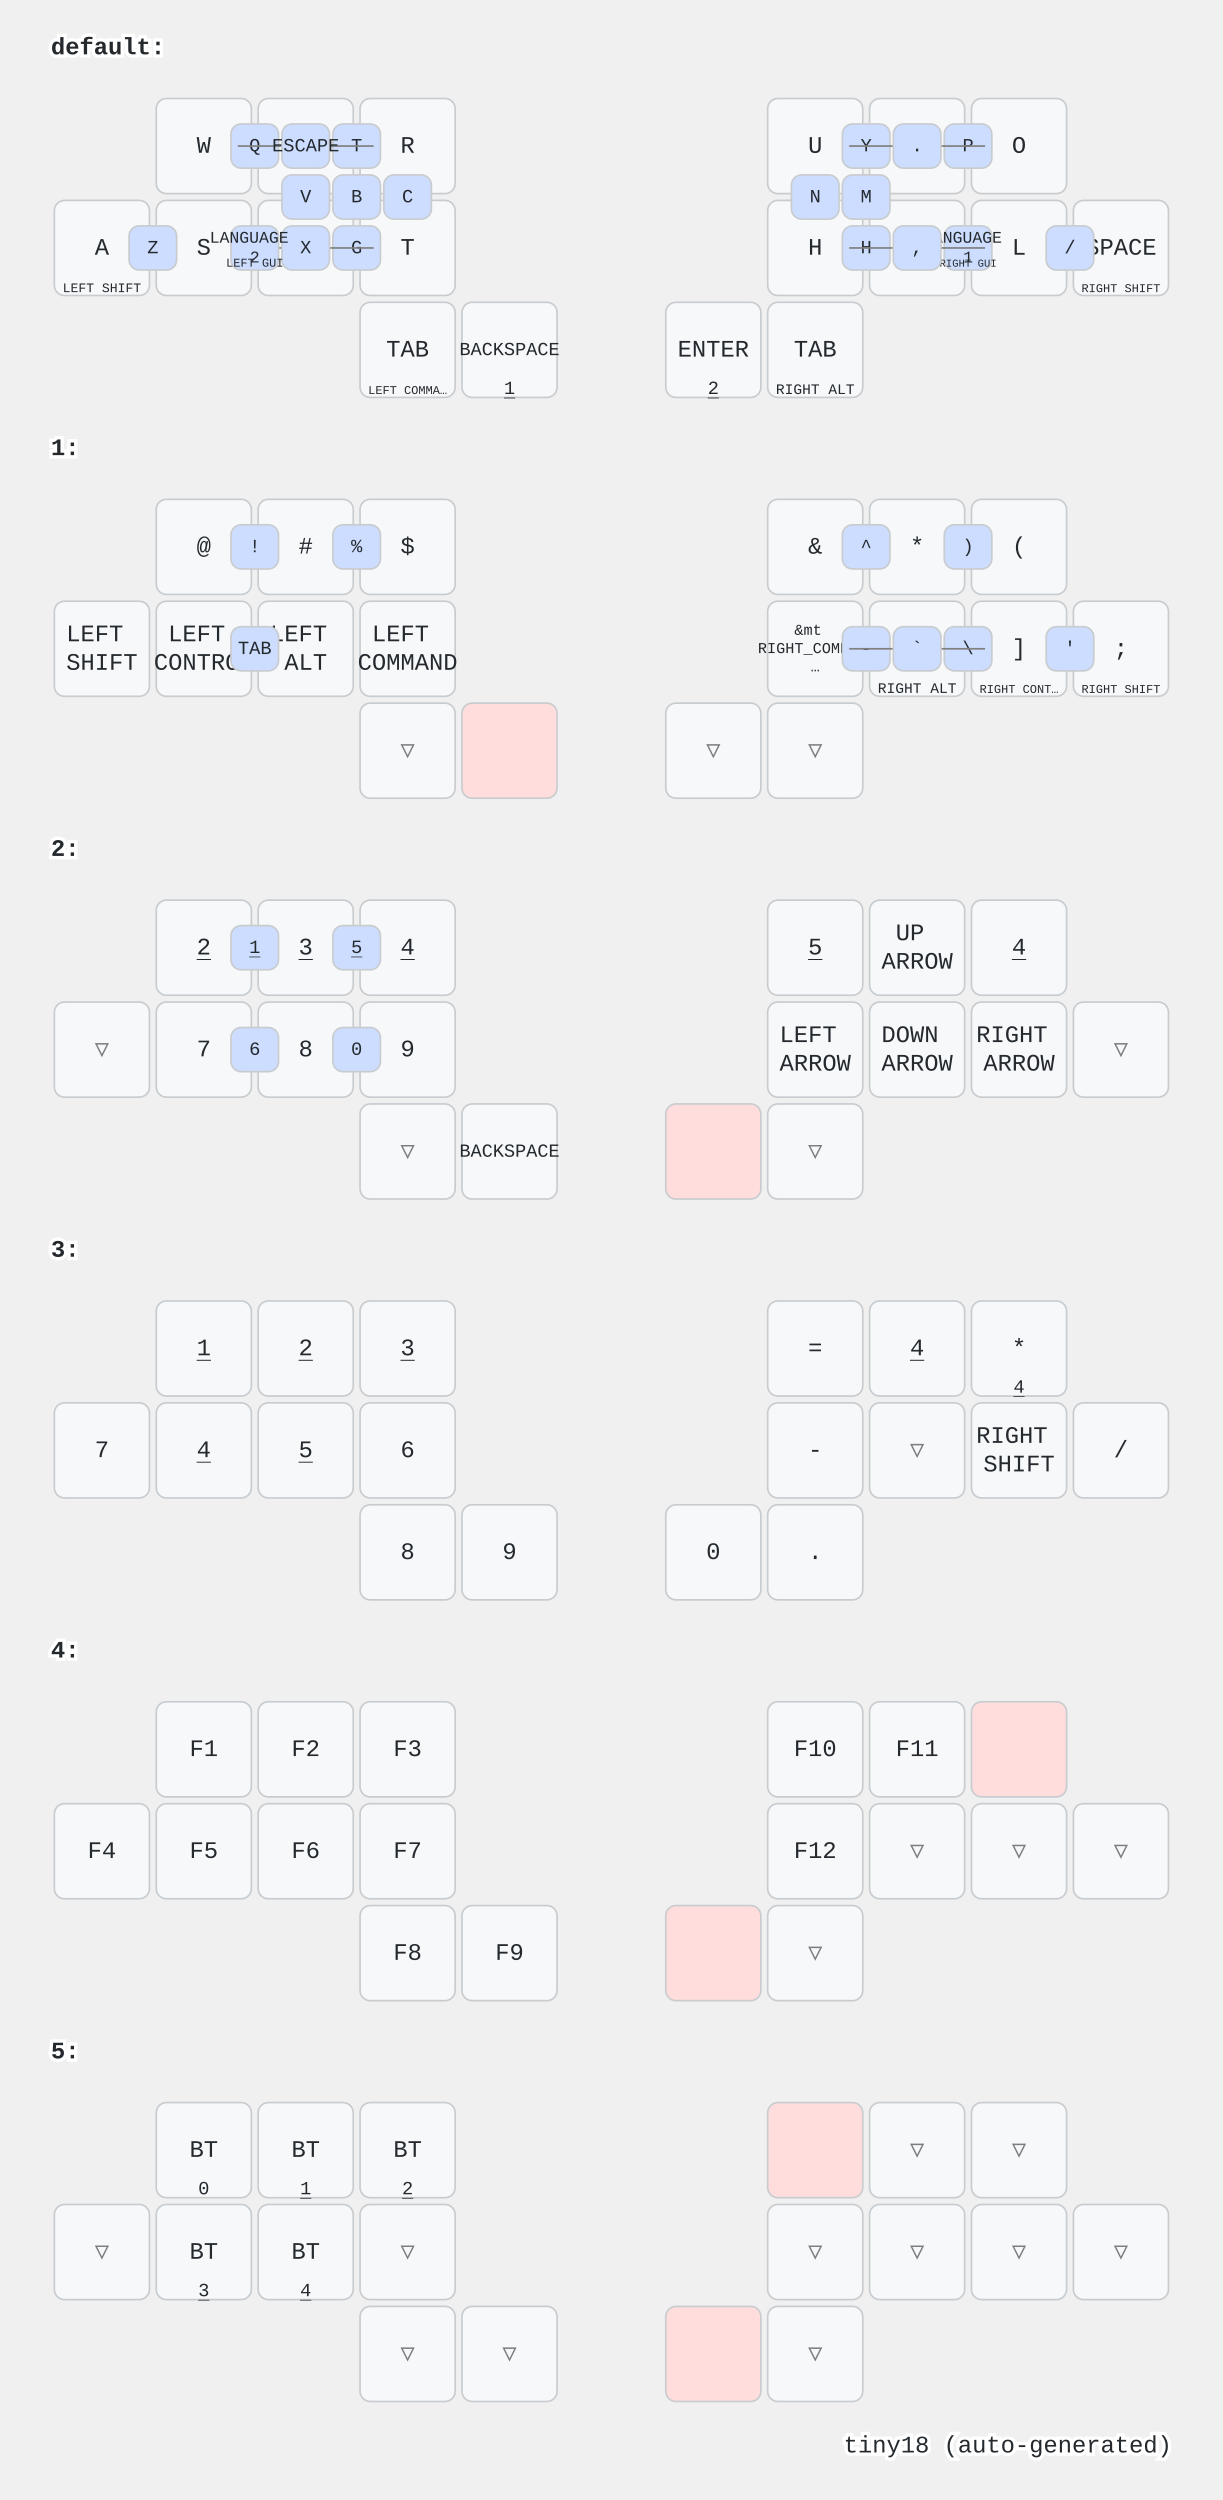
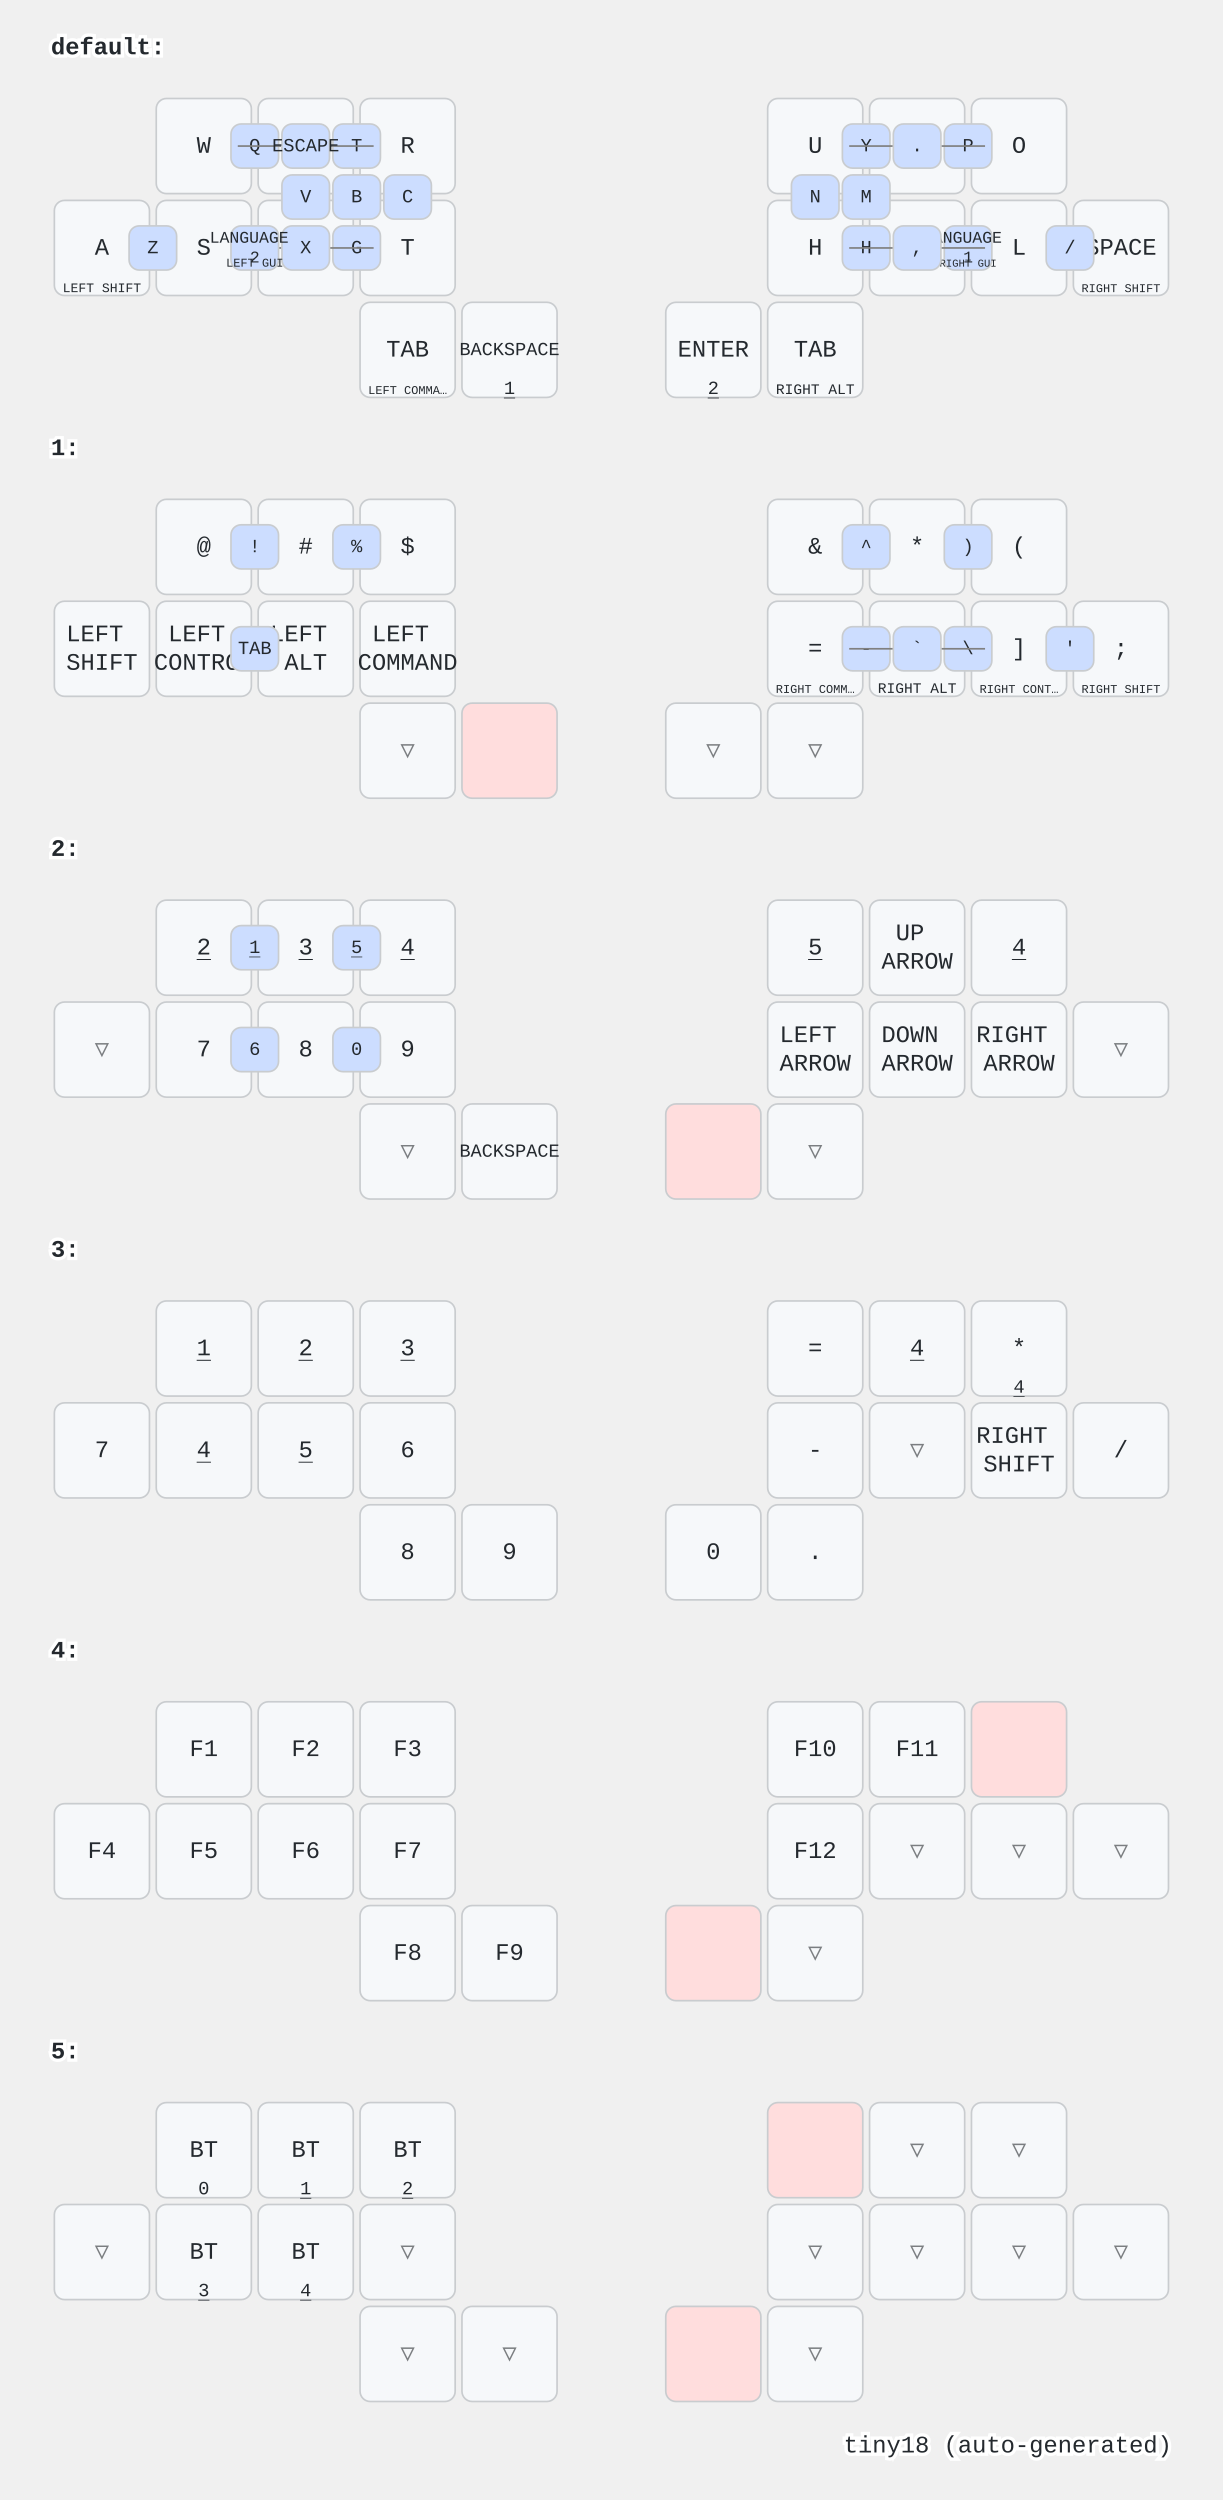
<svg xmlns="http://www.w3.org/2000/svg" width="720" height="1472" viewBox="0 0 720 1472" class="keymap">
  <style>/* inherit to force styles through use tags */
svg path {
    fill: inherit;
}

/* font and background color specifications */
svg.keymap {
    font-family: SFMono-Regular,Consolas,Liberation Mono,Menlo,monospace;
    font-size: 14px;
    font-kerning: normal;
    text-rendering: optimizeLegibility;
    fill: #24292e;
}

/* default key styling */
rect.key {
    fill: #f6f8fa;
}

rect.key, rect.combo {
    stroke: #c9cccf;
    stroke-width: 1;
}

/* default key side styling, only used is draw_key_sides is set */
rect.side {
    filter: brightness(90%);
}

/* color accent for combo boxes */
rect.combo, rect.combo-separate {
    fill: #cdf;
}

/* color accent for held keys */
rect.held, rect.combo.held {
    fill: #fdd;
}

/* color accent for ghost (optional) keys */
rect.ghost, rect.combo.ghost {
    stroke-dasharray: 4, 4;
    stroke-width: 2;
}

text {
    text-anchor: middle;
    dominant-baseline: middle;
}

/* styling for layer labels */
text.label {
    font-weight: bold;
    text-anchor: start;
    stroke: white;
    stroke-width: 4;
    paint-order: stroke;
}

/* styling for optional footer */
text.footer {
    text-anchor: end;
    dominant-baseline: auto;
    stroke: white;
    stroke-width: 4;
    paint-order: stroke;
}

/* styling for combo tap, and key non-tap label text */
text.combo, text.hold, text.shifted, text.left, text.right {
    font-size: 11px;
}

text.hold {
    text-anchor: middle;
    dominant-baseline: auto;
}

text.shifted {
    text-anchor: middle;
    dominant-baseline: hanging;
}

text.left {
    text-anchor: start;
}

text.right {
    text-anchor: end;
}

text.layer-activator {
    text-decoration: underline;
}

/* styling for hold/shifted label text in combo box */
text.combo.hold, text.combo.shifted, text.combo.left, text.combo.right {
    font-size: 8px;
}

/* lighter symbol for transparent keys */
text.trans {
    fill: #7b7e81;
}

/* styling for combo dendrons */
path.combo {
    stroke-width: 1;
    stroke: gray;
    fill: none;
}

/* Start Tabler Icons Cleanup */
/* cannot use height/width with glyphs */
.icon-tabler &gt; path {
    fill: inherit;
    stroke: inherit;
    stroke-width: 2;
}
/* hide tabler's default box */
.icon-tabler &gt; path[stroke="none"][fill="none"] {
    visibility: hidden;
}
/* End Tabler Icons Cleanup */
</style>
  <g transform="translate(30, 0)" class="layer-default">
    <text x="0" y="28" class="label" id="default">default:</text>
    <g transform="translate(0, 56)">
      <g transform="translate(90, 30)" class="key keypos-0">
        <rect rx="6" ry="6" x="-28" y="-28" width="56" height="56" class="key" />
        <text x="0" y="0" class="key tap">W</text>
      </g>
      <g transform="translate(150, 30)" class="key keypos-1">
        <rect rx="6" ry="6" x="-28" y="-28" width="56" height="56" class="key" />
        <text x="0" y="0" class="key tap">E</text>
      </g>
      <g transform="translate(210, 30)" class="key keypos-2">
        <rect rx="6" ry="6" x="-28" y="-28" width="56" height="56" class="key" />
        <text x="0" y="0" class="key tap">R</text>
      </g>
      <g transform="translate(450, 30)" class="key keypos-3">
        <rect rx="6" ry="6" x="-28" y="-28" width="56" height="56" class="key" />
        <text x="0" y="0" class="key tap">U</text>
      </g>
      <g transform="translate(510, 30)" class="key keypos-4">
        <rect rx="6" ry="6" x="-28" y="-28" width="56" height="56" class="key" />
        <text x="0" y="0" class="key tap">I</text>
      </g>
      <g transform="translate(570, 30)" class="key keypos-5">
        <rect rx="6" ry="6" x="-28" y="-28" width="56" height="56" class="key" />
        <text x="0" y="0" class="key tap">O</text>
      </g>
      <g transform="translate(30, 90)" class="key keypos-6">
        <rect rx="6" ry="6" x="-28" y="-28" width="56" height="56" class="key" />
        <text x="0" y="0" class="key tap">A</text>
        <text x="0" y="26" class="key hold">
          <tspan style="font-size: 70%">LEFT SHIFT</tspan>
        </text>
      </g>
      <g transform="translate(90, 90)" class="key keypos-7">
        <rect rx="6" ry="6" x="-28" y="-28" width="56" height="56" class="key" />
        <text x="0" y="0" class="key tap">S</text>
      </g>
      <g transform="translate(150, 90)" class="key keypos-8">
        <rect rx="6" ry="6" x="-28" y="-28" width="56" height="56" class="key" />
        <text x="0" y="0" class="key tap">D</text>
      </g>
      <g transform="translate(210, 90)" class="key keypos-9">
        <rect rx="6" ry="6" x="-28" y="-28" width="56" height="56" class="key" />
        <text x="0" y="0" class="key tap">T</text>
      </g>
      <g transform="translate(450, 90)" class="key keypos-10">
        <rect rx="6" ry="6" x="-28" y="-28" width="56" height="56" class="key" />
        <text x="0" y="0" class="key tap">H</text>
      </g>
      <g transform="translate(510, 90)" class="key keypos-11">
        <rect rx="6" ry="6" x="-28" y="-28" width="56" height="56" class="key" />
        <text x="0" y="0" class="key tap">K</text>
      </g>
      <g transform="translate(570, 90)" class="key keypos-12">
        <rect rx="6" ry="6" x="-28" y="-28" width="56" height="56" class="key" />
        <text x="0" y="0" class="key tap">L</text>
      </g>
      <g transform="translate(630, 90)" class="key keypos-13">
        <rect rx="6" ry="6" x="-28" y="-28" width="56" height="56" class="key" />
        <text x="0" y="0" class="key tap">SPACE</text>
        <text x="0" y="26" class="key hold">
          <tspan style="font-size: 64%">RIGHT SHIFT</tspan>
        </text>
      </g>
      <g transform="translate(210, 150)" class="key keypos-14">
        <rect rx="6" ry="6" x="-28" y="-28" width="56" height="56" class="key" />
        <text x="0" y="0" class="key tap">TAB</text>
        <text x="0" y="26" class="key hold">
          <tspan style="font-size: 64%">LEFT COMMA…</tspan>
        </text>
      </g>
      <g transform="translate(270, 150)" class="key keypos-15">
        <rect rx="6" ry="6" x="-28" y="-28" width="56" height="56" class="key" />
        <text x="0" y="0" class="key tap">
          <tspan style="font-size: 78%">BACKSPACE</tspan>
        </text>
        <a href="#x_x">
          <text x="0" y="26" class="key hold layer-activator">1</text>
        </a>
      </g>
      <g transform="translate(390, 150)" class="key keypos-16">
        <rect rx="6" ry="6" x="-28" y="-28" width="56" height="56" class="key" />
        <text x="0" y="0" class="key tap">ENTER</text>
        <a href="#x_x">
          <text x="0" y="26" class="key hold layer-activator">2</text>
        </a>
      </g>
      <g transform="translate(450, 150)" class="key keypos-17">
        <rect rx="6" ry="6" x="-28" y="-28" width="56" height="56" class="key" />
        <text x="0" y="0" class="key tap">TAB</text>
        <text x="0" y="26" class="key hold">
          <tspan style="font-size: 78%">RIGHT ALT</tspan>
        </text>
      </g>
      <g class="combo combopos-0">
        <rect rx="6" ry="6" x="106" y="17" width="28" height="26" class="combo" />
        <text x="120" y="30" class="combo tap">Q</text>
      </g>
      <g class="combo combopos-1">
        <rect rx="6" ry="6" x="166" y="17" width="28" height="26" class="combo" />
        <text x="180" y="30" class="combo tap">T</text>
      </g>
      <g class="combo combopos-2">
        <rect rx="6" ry="6" x="466" y="17" width="28" height="26" class="combo" />
        <text x="480" y="30" class="combo tap">Y</text>
      </g>
      <g class="combo combopos-3">
        <rect rx="6" ry="6" x="526" y="17" width="28" height="26" class="combo" />
        <text x="540" y="30" class="combo tap">P</text>
      </g>
      <g class="combo combopos-4">
        <rect rx="6" ry="6" x="166" y="77" width="28" height="26" class="combo" />
        <text x="180" y="90" class="combo tap">G</text>
      </g>
      <g class="combo combopos-5">
        <rect rx="6" ry="6" x="466" y="77" width="28" height="26" class="combo" />
        <text x="480" y="90" class="combo tap">H</text>
      </g>
      <g class="combo combopos-6">
        <rect rx="6" ry="6" x="196" y="47" width="28" height="26" class="combo" />
        <text x="210" y="60" class="combo tap">C</text>
      </g>
      <g class="combo combopos-7">
        <rect rx="6" ry="6" x="136" y="47" width="28" height="26" class="combo" />
        <text x="150" y="60" class="combo tap">V</text>
      </g>
      <g class="combo combopos-8">
        <rect rx="6" ry="6" x="166" y="47" width="28" height="26" class="combo" />
        <text x="180" y="60" class="combo tap">B</text>
      </g>
      <g class="combo combopos-9">
        <rect rx="6" ry="6" x="436" y="47" width="28" height="26" class="combo" />
        <text x="450" y="60" class="combo tap">N</text>
      </g>
      <g class="combo combopos-10">
        <rect rx="6" ry="6" x="466" y="47" width="28" height="26" class="combo" />
        <text x="480" y="60" class="combo tap">M</text>
      </g>
      <g class="combo combopos-11">
        <path d="M150,90 l-40,0" class="combo" />
        <path d="M150,90 l40,0" class="combo" />
        <rect rx="6" ry="6" x="136" y="77" width="28" height="26" class="combo" />
        <text x="150" y="90" class="combo tap">X</text>
      </g>
      <g class="combo combopos-12">
        <rect rx="6" ry="6" x="46" y="77" width="28" height="26" class="combo" />
        <text x="60" y="90" class="combo tap">Z</text>
      </g>
      <g class="combo combopos-13">
        <rect rx="6" ry="6" x="106" y="77" width="28" height="26" class="combo" />
        <text x="120" y="90" class="combo tap">
          <tspan x="120" dy="-0.6em" style="font-size: 88%">LANGUAGE</tspan>
          <tspan x="120" dy="1.2em" style="font-size: 88%">2</tspan>
        </text>
        <text x="120" y="101" class="combo hold">
          <tspan style="font-size: 88%">LEFT GUI</tspan>
        </text>
      </g>
      <g class="combo combopos-14">
        <rect rx="6" ry="6" x="526" y="77" width="28" height="26" class="combo" />
        <text x="540" y="90" class="combo tap">
          <tspan x="540" dy="-0.6em" style="font-size: 88%">LANGUAGE</tspan>
          <tspan x="540" dy="1.2em" style="font-size: 88%">1</tspan>
        </text>
        <text x="540" y="101" class="combo hold">
          <tspan style="font-size: 78%">RIGHT GUI</tspan>
        </text>
      </g>
      <g class="combo combopos-15">
        <path d="M150,30 l-40,0" class="combo" />
        <path d="M150,30 l40,0" class="combo" />
        <rect rx="6" ry="6" x="136" y="17" width="28" height="26" class="combo" />
        <text x="150" y="30" class="combo tap">ESCAPE</text>
      </g>
      <g class="combo combopos-16">
        <path d="M510,90 l-40,0" class="combo" />
        <path d="M510,90 l40,0" class="combo" />
        <rect rx="6" ry="6" x="496" y="77" width="28" height="26" class="combo" />
        <text x="510" y="90" class="combo tap">,</text>
      </g>
      <g class="combo combopos-17">
        <path d="M510,30 l-40,0" class="combo" />
        <path d="M510,30 l40,0" class="combo" />
        <rect rx="6" ry="6" x="496" y="17" width="28" height="26" class="combo" />
        <text x="510" y="30" class="combo tap">.</text>
      </g>
      <g class="combo combopos-18">
        <rect rx="6" ry="6" x="586" y="77" width="28" height="26" class="combo" />
        <text x="600" y="90" class="combo tap">/</text>
      </g>
    </g>
  </g>
  <g transform="translate(30, 236)" class="layer-1">
    <text x="0" y="28" class="label" id="x_x">1:</text>
    <g transform="translate(0, 56)">
      <g transform="translate(90, 30)" class="key keypos-0">
        <rect rx="6" ry="6" x="-28" y="-28" width="56" height="56" class="key" />
        <text x="0" y="0" class="key tap">@</text>
      </g>
      <g transform="translate(150, 30)" class="key keypos-1">
        <rect rx="6" ry="6" x="-28" y="-28" width="56" height="56" class="key" />
        <text x="0" y="0" class="key tap">#</text>
      </g>
      <g transform="translate(210, 30)" class="key keypos-2">
        <rect rx="6" ry="6" x="-28" y="-28" width="56" height="56" class="key" />
        <text x="0" y="0" class="key tap">$</text>
      </g>
      <g transform="translate(450, 30)" class="key keypos-3">
        <rect rx="6" ry="6" x="-28" y="-28" width="56" height="56" class="key" />
        <text x="0" y="0" class="key tap">&amp;</text>
      </g>
      <g transform="translate(510, 30)" class="key keypos-4">
        <rect rx="6" ry="6" x="-28" y="-28" width="56" height="56" class="key" />
        <text x="0" y="0" class="key tap">*</text>
      </g>
      <g transform="translate(570, 30)" class="key keypos-5">
        <rect rx="6" ry="6" x="-28" y="-28" width="56" height="56" class="key" />
        <text x="0" y="0" class="key tap">(</text>
      </g>
      <g transform="translate(30, 90)" class="key keypos-6">
        <rect rx="6" ry="6" x="-28" y="-28" width="56" height="56" class="key" />
        <text x="0" y="0" class="key tap">
          <tspan x="0" dy="-0.6em">LEFT</tspan>
          <tspan x="0" dy="1.2em">SHIFT</tspan>
        </text>
      </g>
      <g transform="translate(90, 90)" class="key keypos-7">
        <rect rx="6" ry="6" x="-28" y="-28" width="56" height="56" class="key" />
        <text x="0" y="0" class="key tap">
          <tspan x="0" dy="-0.6em">LEFT</tspan>
          <tspan x="0" dy="1.2em">CONTROL</tspan>
        </text>
      </g>
      <g transform="translate(150, 90)" class="key keypos-8">
        <rect rx="6" ry="6" x="-28" y="-28" width="56" height="56" class="key" />
        <text x="0" y="0" class="key tap">
          <tspan x="0" dy="-0.6em">LEFT</tspan>
          <tspan x="0" dy="1.2em">ALT</tspan>
        </text>
      </g>
      <g transform="translate(210, 90)" class="key keypos-9">
        <rect rx="6" ry="6" x="-28" y="-28" width="56" height="56" class="key" />
        <text x="0" y="0" class="key tap">
          <tspan x="0" dy="-0.6em">LEFT</tspan>
          <tspan x="0" dy="1.2em">COMMAND</tspan>
        </text>
      </g>
      <g transform="translate(450, 90)" class="key keypos-10">
        <rect rx="6" ry="6" x="-28" y="-28" width="56" height="56" class="key" />
-         <text x="0" y="0" class="key tap">
-           <tspan x="0" dy="-1.2em" style="font-size: 64%">&amp;mt</tspan>
-           <tspan x="0" dy="1.2em" style="font-size: 64%">RIGHT_COMM…</tspan>
-           <tspan x="0" dy="1.2em" style="font-size: 64%">…</tspan>
+         <text x="0" y="0" class="key tap">=</text>
+         <text x="0" y="26" class="key hold">
+           <tspan style="font-size: 64%">RIGHT COMM…</tspan>
        </text>
      </g>
      <g transform="translate(510, 90)" class="key keypos-11">
        <rect rx="6" ry="6" x="-28" y="-28" width="56" height="56" class="key" />
        <text x="0" y="0" class="key tap">[</text>
        <text x="0" y="26" class="key hold">
          <tspan style="font-size: 78%">RIGHT ALT</tspan>
        </text>
      </g>
      <g transform="translate(570, 90)" class="key keypos-12">
        <rect rx="6" ry="6" x="-28" y="-28" width="56" height="56" class="key" />
        <text x="0" y="0" class="key tap">]</text>
        <text x="0" y="26" class="key hold">
          <tspan style="font-size: 64%">RIGHT CONT…</tspan>
        </text>
      </g>
      <g transform="translate(630, 90)" class="key keypos-13">
        <rect rx="6" ry="6" x="-28" y="-28" width="56" height="56" class="key" />
        <text x="0" y="0" class="key tap">;</text>
        <text x="0" y="26" class="key hold">
          <tspan style="font-size: 64%">RIGHT SHIFT</tspan>
        </text>
      </g>
      <g transform="translate(210, 150)" class="key trans keypos-14">
        <rect rx="6" ry="6" x="-28" y="-28" width="56" height="56" class="key trans" />
        <text x="0" y="0" class="key trans tap">▽</text>
      </g>
      <g transform="translate(270, 150)" class="key held keypos-15">
        <rect rx="6" ry="6" x="-28" y="-28" width="56" height="56" class="key held" />
      </g>
      <g transform="translate(390, 150)" class="key trans keypos-16">
        <rect rx="6" ry="6" x="-28" y="-28" width="56" height="56" class="key trans" />
        <text x="0" y="0" class="key trans tap">▽</text>
      </g>
      <g transform="translate(450, 150)" class="key trans keypos-17">
        <rect rx="6" ry="6" x="-28" y="-28" width="56" height="56" class="key trans" />
        <text x="0" y="0" class="key trans tap">▽</text>
      </g>
      <g class="combo combopos-0">
        <rect rx="6" ry="6" x="586" y="77" width="28" height="26" class="combo" />
        <text x="600" y="90" class="combo tap">'</text>
      </g>
      <g class="combo combopos-1">
        <rect rx="6" ry="6" x="106" y="17" width="28" height="26" class="combo" />
        <text x="120" y="30" class="combo tap">!</text>
      </g>
      <g class="combo combopos-2">
        <rect rx="6" ry="6" x="166" y="17" width="28" height="26" class="combo" />
        <text x="180" y="30" class="combo tap">%</text>
      </g>
      <g class="combo combopos-3">
        <rect rx="6" ry="6" x="466" y="17" width="28" height="26" class="combo" />
        <text x="480" y="30" class="combo tap">^</text>
      </g>
      <g class="combo combopos-4">
        <rect rx="6" ry="6" x="526" y="17" width="28" height="26" class="combo" />
        <text x="540" y="30" class="combo tap">)</text>
      </g>
      <g class="combo combopos-5">
        <rect rx="6" ry="6" x="106" y="77" width="28" height="26" class="combo" />
        <text x="120" y="90" class="combo tap">TAB</text>
      </g>
      <g class="combo combopos-6">
        <rect rx="6" ry="6" x="466" y="77" width="28" height="26" class="combo" />
        <text x="480" y="90" class="combo tap">-</text>
      </g>
      <g class="combo combopos-7">
        <rect rx="6" ry="6" x="526" y="77" width="28" height="26" class="combo" />
        <text x="540" y="90" class="combo tap">\</text>
      </g>
      <g class="combo combopos-8">
        <path d="M510,90 l-40,0" class="combo" />
        <path d="M510,90 l40,0" class="combo" />
        <rect rx="6" ry="6" x="496" y="77" width="28" height="26" class="combo" />
        <text x="510" y="90" class="combo tap">`</text>
      </g>
    </g>
  </g>
  <g transform="translate(30, 472)" class="layer-2">
    <text x="0" y="28" class="label" id="x_x">2:</text>
    <g transform="translate(0, 56)">
      <g transform="translate(90, 30)" class="key keypos-0">
        <rect rx="6" ry="6" x="-28" y="-28" width="56" height="56" class="key" />
        <a href="#x_x">
          <text x="0" y="0" class="key tap layer-activator">2</text>
        </a>
      </g>
      <g transform="translate(150, 30)" class="key keypos-1">
        <rect rx="6" ry="6" x="-28" y="-28" width="56" height="56" class="key" />
        <a href="#x_x">
          <text x="0" y="0" class="key tap layer-activator">3</text>
        </a>
      </g>
      <g transform="translate(210, 30)" class="key keypos-2">
        <rect rx="6" ry="6" x="-28" y="-28" width="56" height="56" class="key" />
        <a href="#x_x">
          <text x="0" y="0" class="key tap layer-activator">4</text>
        </a>
      </g>
      <g transform="translate(450, 30)" class="key keypos-3">
        <rect rx="6" ry="6" x="-28" y="-28" width="56" height="56" class="key" />
        <a href="#x_x">
          <text x="0" y="0" class="key tap layer-activator">5</text>
        </a>
      </g>
      <g transform="translate(510, 30)" class="key keypos-4">
        <rect rx="6" ry="6" x="-28" y="-28" width="56" height="56" class="key" />
        <text x="0" y="0" class="key tap">
          <tspan x="0" dy="-0.6em">UP</tspan>
          <tspan x="0" dy="1.2em">ARROW</tspan>
        </text>
      </g>
      <g transform="translate(570, 30)" class="key keypos-5">
        <rect rx="6" ry="6" x="-28" y="-28" width="56" height="56" class="key" />
        <a href="#x_x">
          <text x="0" y="0" class="key tap layer-activator">4</text>
        </a>
      </g>
      <g transform="translate(30, 90)" class="key trans keypos-6">
        <rect rx="6" ry="6" x="-28" y="-28" width="56" height="56" class="key trans" />
        <text x="0" y="0" class="key trans tap">▽</text>
      </g>
      <g transform="translate(90, 90)" class="key keypos-7">
        <rect rx="6" ry="6" x="-28" y="-28" width="56" height="56" class="key" />
        <text x="0" y="0" class="key tap">7</text>
      </g>
      <g transform="translate(150, 90)" class="key keypos-8">
        <rect rx="6" ry="6" x="-28" y="-28" width="56" height="56" class="key" />
        <text x="0" y="0" class="key tap">8</text>
      </g>
      <g transform="translate(210, 90)" class="key keypos-9">
        <rect rx="6" ry="6" x="-28" y="-28" width="56" height="56" class="key" />
        <text x="0" y="0" class="key tap">9</text>
      </g>
      <g transform="translate(450, 90)" class="key keypos-10">
        <rect rx="6" ry="6" x="-28" y="-28" width="56" height="56" class="key" />
        <text x="0" y="0" class="key tap">
          <tspan x="0" dy="-0.6em">LEFT</tspan>
          <tspan x="0" dy="1.2em">ARROW</tspan>
        </text>
      </g>
      <g transform="translate(510, 90)" class="key keypos-11">
        <rect rx="6" ry="6" x="-28" y="-28" width="56" height="56" class="key" />
        <text x="0" y="0" class="key tap">
          <tspan x="0" dy="-0.6em">DOWN</tspan>
          <tspan x="0" dy="1.2em">ARROW</tspan>
        </text>
      </g>
      <g transform="translate(570, 90)" class="key keypos-12">
        <rect rx="6" ry="6" x="-28" y="-28" width="56" height="56" class="key" />
        <text x="0" y="0" class="key tap">
          <tspan x="0" dy="-0.6em">RIGHT</tspan>
          <tspan x="0" dy="1.2em">ARROW</tspan>
        </text>
      </g>
      <g transform="translate(630, 90)" class="key trans keypos-13">
        <rect rx="6" ry="6" x="-28" y="-28" width="56" height="56" class="key trans" />
        <text x="0" y="0" class="key trans tap">▽</text>
      </g>
      <g transform="translate(210, 150)" class="key trans keypos-14">
        <rect rx="6" ry="6" x="-28" y="-28" width="56" height="56" class="key trans" />
        <text x="0" y="0" class="key trans tap">▽</text>
      </g>
      <g transform="translate(270, 150)" class="key keypos-15">
        <rect rx="6" ry="6" x="-28" y="-28" width="56" height="56" class="key" />
        <text x="0" y="0" class="key tap">
          <tspan style="font-size: 78%">BACKSPACE</tspan>
        </text>
      </g>
      <g transform="translate(390, 150)" class="key held keypos-16">
        <rect rx="6" ry="6" x="-28" y="-28" width="56" height="56" class="key held" />
      </g>
      <g transform="translate(450, 150)" class="key trans keypos-17">
        <rect rx="6" ry="6" x="-28" y="-28" width="56" height="56" class="key trans" />
        <text x="0" y="0" class="key trans tap">▽</text>
      </g>
      <g class="combo combopos-0">
        <rect rx="6" ry="6" x="106" y="17" width="28" height="26" class="combo" />
        <a href="#x_x">
          <text x="120" y="30" class="combo tap layer-activator">1</text>
        </a>
      </g>
      <g class="combo combopos-1">
        <rect rx="6" ry="6" x="166" y="17" width="28" height="26" class="combo" />
        <a href="#x_x">
          <text x="180" y="30" class="combo tap layer-activator">5</text>
        </a>
      </g>
      <g class="combo combopos-2">
        <rect rx="6" ry="6" x="106" y="77" width="28" height="26" class="combo" />
        <text x="120" y="90" class="combo tap">6</text>
      </g>
      <g class="combo combopos-3">
        <rect rx="6" ry="6" x="166" y="77" width="28" height="26" class="combo" />
        <text x="180" y="90" class="combo tap">0</text>
      </g>
    </g>
  </g>
  <g transform="translate(30, 708)" class="layer-3">
    <text x="0" y="28" class="label" id="x_x">3:</text>
    <g transform="translate(0, 56)">
      <g transform="translate(90, 30)" class="key keypos-0">
        <rect rx="6" ry="6" x="-28" y="-28" width="56" height="56" class="key" />
        <a href="#x_x">
          <text x="0" y="0" class="key tap layer-activator">1</text>
        </a>
      </g>
      <g transform="translate(150, 30)" class="key keypos-1">
        <rect rx="6" ry="6" x="-28" y="-28" width="56" height="56" class="key" />
        <a href="#x_x">
          <text x="0" y="0" class="key tap layer-activator">2</text>
        </a>
      </g>
      <g transform="translate(210, 30)" class="key keypos-2">
        <rect rx="6" ry="6" x="-28" y="-28" width="56" height="56" class="key" />
        <a href="#x_x">
          <text x="0" y="0" class="key tap layer-activator">3</text>
        </a>
      </g>
      <g transform="translate(450, 30)" class="key keypos-3">
        <rect rx="6" ry="6" x="-28" y="-28" width="56" height="56" class="key" />
        <text x="0" y="0" class="key tap">=</text>
      </g>
      <g transform="translate(510, 30)" class="key keypos-4">
        <rect rx="6" ry="6" x="-28" y="-28" width="56" height="56" class="key" />
        <a href="#x_x">
          <text x="0" y="0" class="key tap layer-activator">4</text>
        </a>
      </g>
      <g transform="translate(570, 30)" class="key keypos-5">
        <rect rx="6" ry="6" x="-28" y="-28" width="56" height="56" class="key" />
        <text x="0" y="0" class="key tap">*</text>
        <a href="#x_x">
          <text x="0" y="26" class="key hold layer-activator">4</text>
        </a>
      </g>
      <g transform="translate(30, 90)" class="key keypos-6">
        <rect rx="6" ry="6" x="-28" y="-28" width="56" height="56" class="key" />
        <text x="0" y="0" class="key tap">7</text>
      </g>
      <g transform="translate(90, 90)" class="key keypos-7">
        <rect rx="6" ry="6" x="-28" y="-28" width="56" height="56" class="key" />
        <a href="#x_x">
          <text x="0" y="0" class="key tap layer-activator">4</text>
        </a>
      </g>
      <g transform="translate(150, 90)" class="key keypos-8">
        <rect rx="6" ry="6" x="-28" y="-28" width="56" height="56" class="key" />
        <a href="#x_x">
          <text x="0" y="0" class="key tap layer-activator">5</text>
        </a>
      </g>
      <g transform="translate(210, 90)" class="key keypos-9">
        <rect rx="6" ry="6" x="-28" y="-28" width="56" height="56" class="key" />
        <text x="0" y="0" class="key tap">6</text>
      </g>
      <g transform="translate(450, 90)" class="key keypos-10">
        <rect rx="6" ry="6" x="-28" y="-28" width="56" height="56" class="key" />
        <text x="0" y="0" class="key tap">-</text>
      </g>
      <g transform="translate(510, 90)" class="key trans keypos-11">
        <rect rx="6" ry="6" x="-28" y="-28" width="56" height="56" class="key trans" />
        <text x="0" y="0" class="key trans tap">▽</text>
      </g>
      <g transform="translate(570, 90)" class="key keypos-12">
        <rect rx="6" ry="6" x="-28" y="-28" width="56" height="56" class="key" />
        <text x="0" y="0" class="key tap">
          <tspan x="0" dy="-0.6em">RIGHT</tspan>
          <tspan x="0" dy="1.2em">SHIFT</tspan>
        </text>
      </g>
      <g transform="translate(630, 90)" class="key keypos-13">
        <rect rx="6" ry="6" x="-28" y="-28" width="56" height="56" class="key" />
        <text x="0" y="0" class="key tap">/</text>
      </g>
      <g transform="translate(210, 150)" class="key keypos-14">
        <rect rx="6" ry="6" x="-28" y="-28" width="56" height="56" class="key" />
        <text x="0" y="0" class="key tap">8</text>
      </g>
      <g transform="translate(270, 150)" class="key keypos-15">
        <rect rx="6" ry="6" x="-28" y="-28" width="56" height="56" class="key" />
        <text x="0" y="0" class="key tap">9</text>
      </g>
      <g transform="translate(390, 150)" class="key keypos-16">
        <rect rx="6" ry="6" x="-28" y="-28" width="56" height="56" class="key" />
        <text x="0" y="0" class="key tap">0</text>
      </g>
      <g transform="translate(450, 150)" class="key keypos-17">
        <rect rx="6" ry="6" x="-28" y="-28" width="56" height="56" class="key" />
        <text x="0" y="0" class="key tap">.</text>
      </g>
    </g>
  </g>
  <g transform="translate(30, 944)" class="layer-4">
    <text x="0" y="28" class="label" id="x_x">4:</text>
    <g transform="translate(0, 56)">
      <g transform="translate(90, 30)" class="key keypos-0">
        <rect rx="6" ry="6" x="-28" y="-28" width="56" height="56" class="key" />
        <text x="0" y="0" class="key tap">F1</text>
      </g>
      <g transform="translate(150, 30)" class="key keypos-1">
        <rect rx="6" ry="6" x="-28" y="-28" width="56" height="56" class="key" />
        <text x="0" y="0" class="key tap">F2</text>
      </g>
      <g transform="translate(210, 30)" class="key keypos-2">
        <rect rx="6" ry="6" x="-28" y="-28" width="56" height="56" class="key" />
        <text x="0" y="0" class="key tap">F3</text>
      </g>
      <g transform="translate(450, 30)" class="key keypos-3">
        <rect rx="6" ry="6" x="-28" y="-28" width="56" height="56" class="key" />
        <text x="0" y="0" class="key tap">F10</text>
      </g>
      <g transform="translate(510, 30)" class="key keypos-4">
        <rect rx="6" ry="6" x="-28" y="-28" width="56" height="56" class="key" />
        <text x="0" y="0" class="key tap">F11</text>
      </g>
      <g transform="translate(570, 30)" class="key held keypos-5">
        <rect rx="6" ry="6" x="-28" y="-28" width="56" height="56" class="key held" />
      </g>
      <g transform="translate(30, 90)" class="key keypos-6">
        <rect rx="6" ry="6" x="-28" y="-28" width="56" height="56" class="key" />
        <text x="0" y="0" class="key tap">F4</text>
      </g>
      <g transform="translate(90, 90)" class="key keypos-7">
        <rect rx="6" ry="6" x="-28" y="-28" width="56" height="56" class="key" />
        <text x="0" y="0" class="key tap">F5</text>
      </g>
      <g transform="translate(150, 90)" class="key keypos-8">
        <rect rx="6" ry="6" x="-28" y="-28" width="56" height="56" class="key" />
        <text x="0" y="0" class="key tap">F6</text>
      </g>
      <g transform="translate(210, 90)" class="key keypos-9">
        <rect rx="6" ry="6" x="-28" y="-28" width="56" height="56" class="key" />
        <text x="0" y="0" class="key tap">F7</text>
      </g>
      <g transform="translate(450, 90)" class="key keypos-10">
        <rect rx="6" ry="6" x="-28" y="-28" width="56" height="56" class="key" />
        <text x="0" y="0" class="key tap">F12</text>
      </g>
      <g transform="translate(510, 90)" class="key trans keypos-11">
        <rect rx="6" ry="6" x="-28" y="-28" width="56" height="56" class="key trans" />
        <text x="0" y="0" class="key trans tap">▽</text>
      </g>
      <g transform="translate(570, 90)" class="key trans keypos-12">
        <rect rx="6" ry="6" x="-28" y="-28" width="56" height="56" class="key trans" />
        <text x="0" y="0" class="key trans tap">▽</text>
      </g>
      <g transform="translate(630, 90)" class="key trans keypos-13">
        <rect rx="6" ry="6" x="-28" y="-28" width="56" height="56" class="key trans" />
        <text x="0" y="0" class="key trans tap">▽</text>
      </g>
      <g transform="translate(210, 150)" class="key keypos-14">
        <rect rx="6" ry="6" x="-28" y="-28" width="56" height="56" class="key" />
        <text x="0" y="0" class="key tap">F8</text>
      </g>
      <g transform="translate(270, 150)" class="key keypos-15">
        <rect rx="6" ry="6" x="-28" y="-28" width="56" height="56" class="key" />
        <text x="0" y="0" class="key tap">F9</text>
      </g>
      <g transform="translate(390, 150)" class="key held keypos-16">
        <rect rx="6" ry="6" x="-28" y="-28" width="56" height="56" class="key held" />
      </g>
      <g transform="translate(450, 150)" class="key trans keypos-17">
        <rect rx="6" ry="6" x="-28" y="-28" width="56" height="56" class="key trans" />
        <text x="0" y="0" class="key trans tap">▽</text>
      </g>
    </g>
  </g>
  <g transform="translate(30, 1180)" class="layer-5">
    <text x="0" y="28" class="label" id="x_x">5:</text>
    <g transform="translate(0, 56)">
      <g transform="translate(90, 30)" class="key keypos-0">
        <rect rx="6" ry="6" x="-28" y="-28" width="56" height="56" class="key" />
        <text x="0" y="0" class="key tap">BT</text>
        <text x="0" y="26" class="key hold">0</text>
      </g>
      <g transform="translate(150, 30)" class="key keypos-1">
        <rect rx="6" ry="6" x="-28" y="-28" width="56" height="56" class="key" />
        <text x="0" y="0" class="key tap">BT</text>
        <a href="#x_x">
          <text x="0" y="26" class="key hold layer-activator">1</text>
        </a>
      </g>
      <g transform="translate(210, 30)" class="key keypos-2">
        <rect rx="6" ry="6" x="-28" y="-28" width="56" height="56" class="key" />
        <text x="0" y="0" class="key tap">BT</text>
        <a href="#x_x">
          <text x="0" y="26" class="key hold layer-activator">2</text>
        </a>
      </g>
      <g transform="translate(450, 30)" class="key held keypos-3">
        <rect rx="6" ry="6" x="-28" y="-28" width="56" height="56" class="key held" />
      </g>
      <g transform="translate(510, 30)" class="key trans keypos-4">
        <rect rx="6" ry="6" x="-28" y="-28" width="56" height="56" class="key trans" />
        <text x="0" y="0" class="key trans tap">▽</text>
      </g>
      <g transform="translate(570, 30)" class="key trans keypos-5">
        <rect rx="6" ry="6" x="-28" y="-28" width="56" height="56" class="key trans" />
        <text x="0" y="0" class="key trans tap">▽</text>
      </g>
      <g transform="translate(30, 90)" class="key trans keypos-6">
        <rect rx="6" ry="6" x="-28" y="-28" width="56" height="56" class="key trans" />
        <text x="0" y="0" class="key trans tap">▽</text>
      </g>
      <g transform="translate(90, 90)" class="key keypos-7">
        <rect rx="6" ry="6" x="-28" y="-28" width="56" height="56" class="key" />
        <text x="0" y="0" class="key tap">BT</text>
        <a href="#x_x">
          <text x="0" y="26" class="key hold layer-activator">3</text>
        </a>
      </g>
      <g transform="translate(150, 90)" class="key keypos-8">
        <rect rx="6" ry="6" x="-28" y="-28" width="56" height="56" class="key" />
        <text x="0" y="0" class="key tap">BT</text>
        <a href="#x_x">
          <text x="0" y="26" class="key hold layer-activator">4</text>
        </a>
      </g>
      <g transform="translate(210, 90)" class="key trans keypos-9">
        <rect rx="6" ry="6" x="-28" y="-28" width="56" height="56" class="key trans" />
        <text x="0" y="0" class="key trans tap">▽</text>
      </g>
      <g transform="translate(450, 90)" class="key trans keypos-10">
        <rect rx="6" ry="6" x="-28" y="-28" width="56" height="56" class="key trans" />
        <text x="0" y="0" class="key trans tap">▽</text>
      </g>
      <g transform="translate(510, 90)" class="key trans keypos-11">
        <rect rx="6" ry="6" x="-28" y="-28" width="56" height="56" class="key trans" />
        <text x="0" y="0" class="key trans tap">▽</text>
      </g>
      <g transform="translate(570, 90)" class="key trans keypos-12">
        <rect rx="6" ry="6" x="-28" y="-28" width="56" height="56" class="key trans" />
        <text x="0" y="0" class="key trans tap">▽</text>
      </g>
      <g transform="translate(630, 90)" class="key trans keypos-13">
        <rect rx="6" ry="6" x="-28" y="-28" width="56" height="56" class="key trans" />
        <text x="0" y="0" class="key trans tap">▽</text>
      </g>
      <g transform="translate(210, 150)" class="key trans keypos-14">
        <rect rx="6" ry="6" x="-28" y="-28" width="56" height="56" class="key trans" />
        <text x="0" y="0" class="key trans tap">▽</text>
      </g>
      <g transform="translate(270, 150)" class="key trans keypos-15">
        <rect rx="6" ry="6" x="-28" y="-28" width="56" height="56" class="key trans" />
        <text x="0" y="0" class="key trans tap">▽</text>
      </g>
      <g transform="translate(390, 150)" class="key held keypos-16">
        <rect rx="6" ry="6" x="-28" y="-28" width="56" height="56" class="key held" />
      </g>
      <g transform="translate(450, 150)" class="key trans keypos-17">
        <rect rx="6" ry="6" x="-28" y="-28" width="56" height="56" class="key trans" />
        <text x="0" y="0" class="key trans tap">▽</text>
      </g>
    </g>
  </g>
  <text x="690.0" y="1444.0" class="footer">tiny18 (auto-generated)</text>
</svg>
